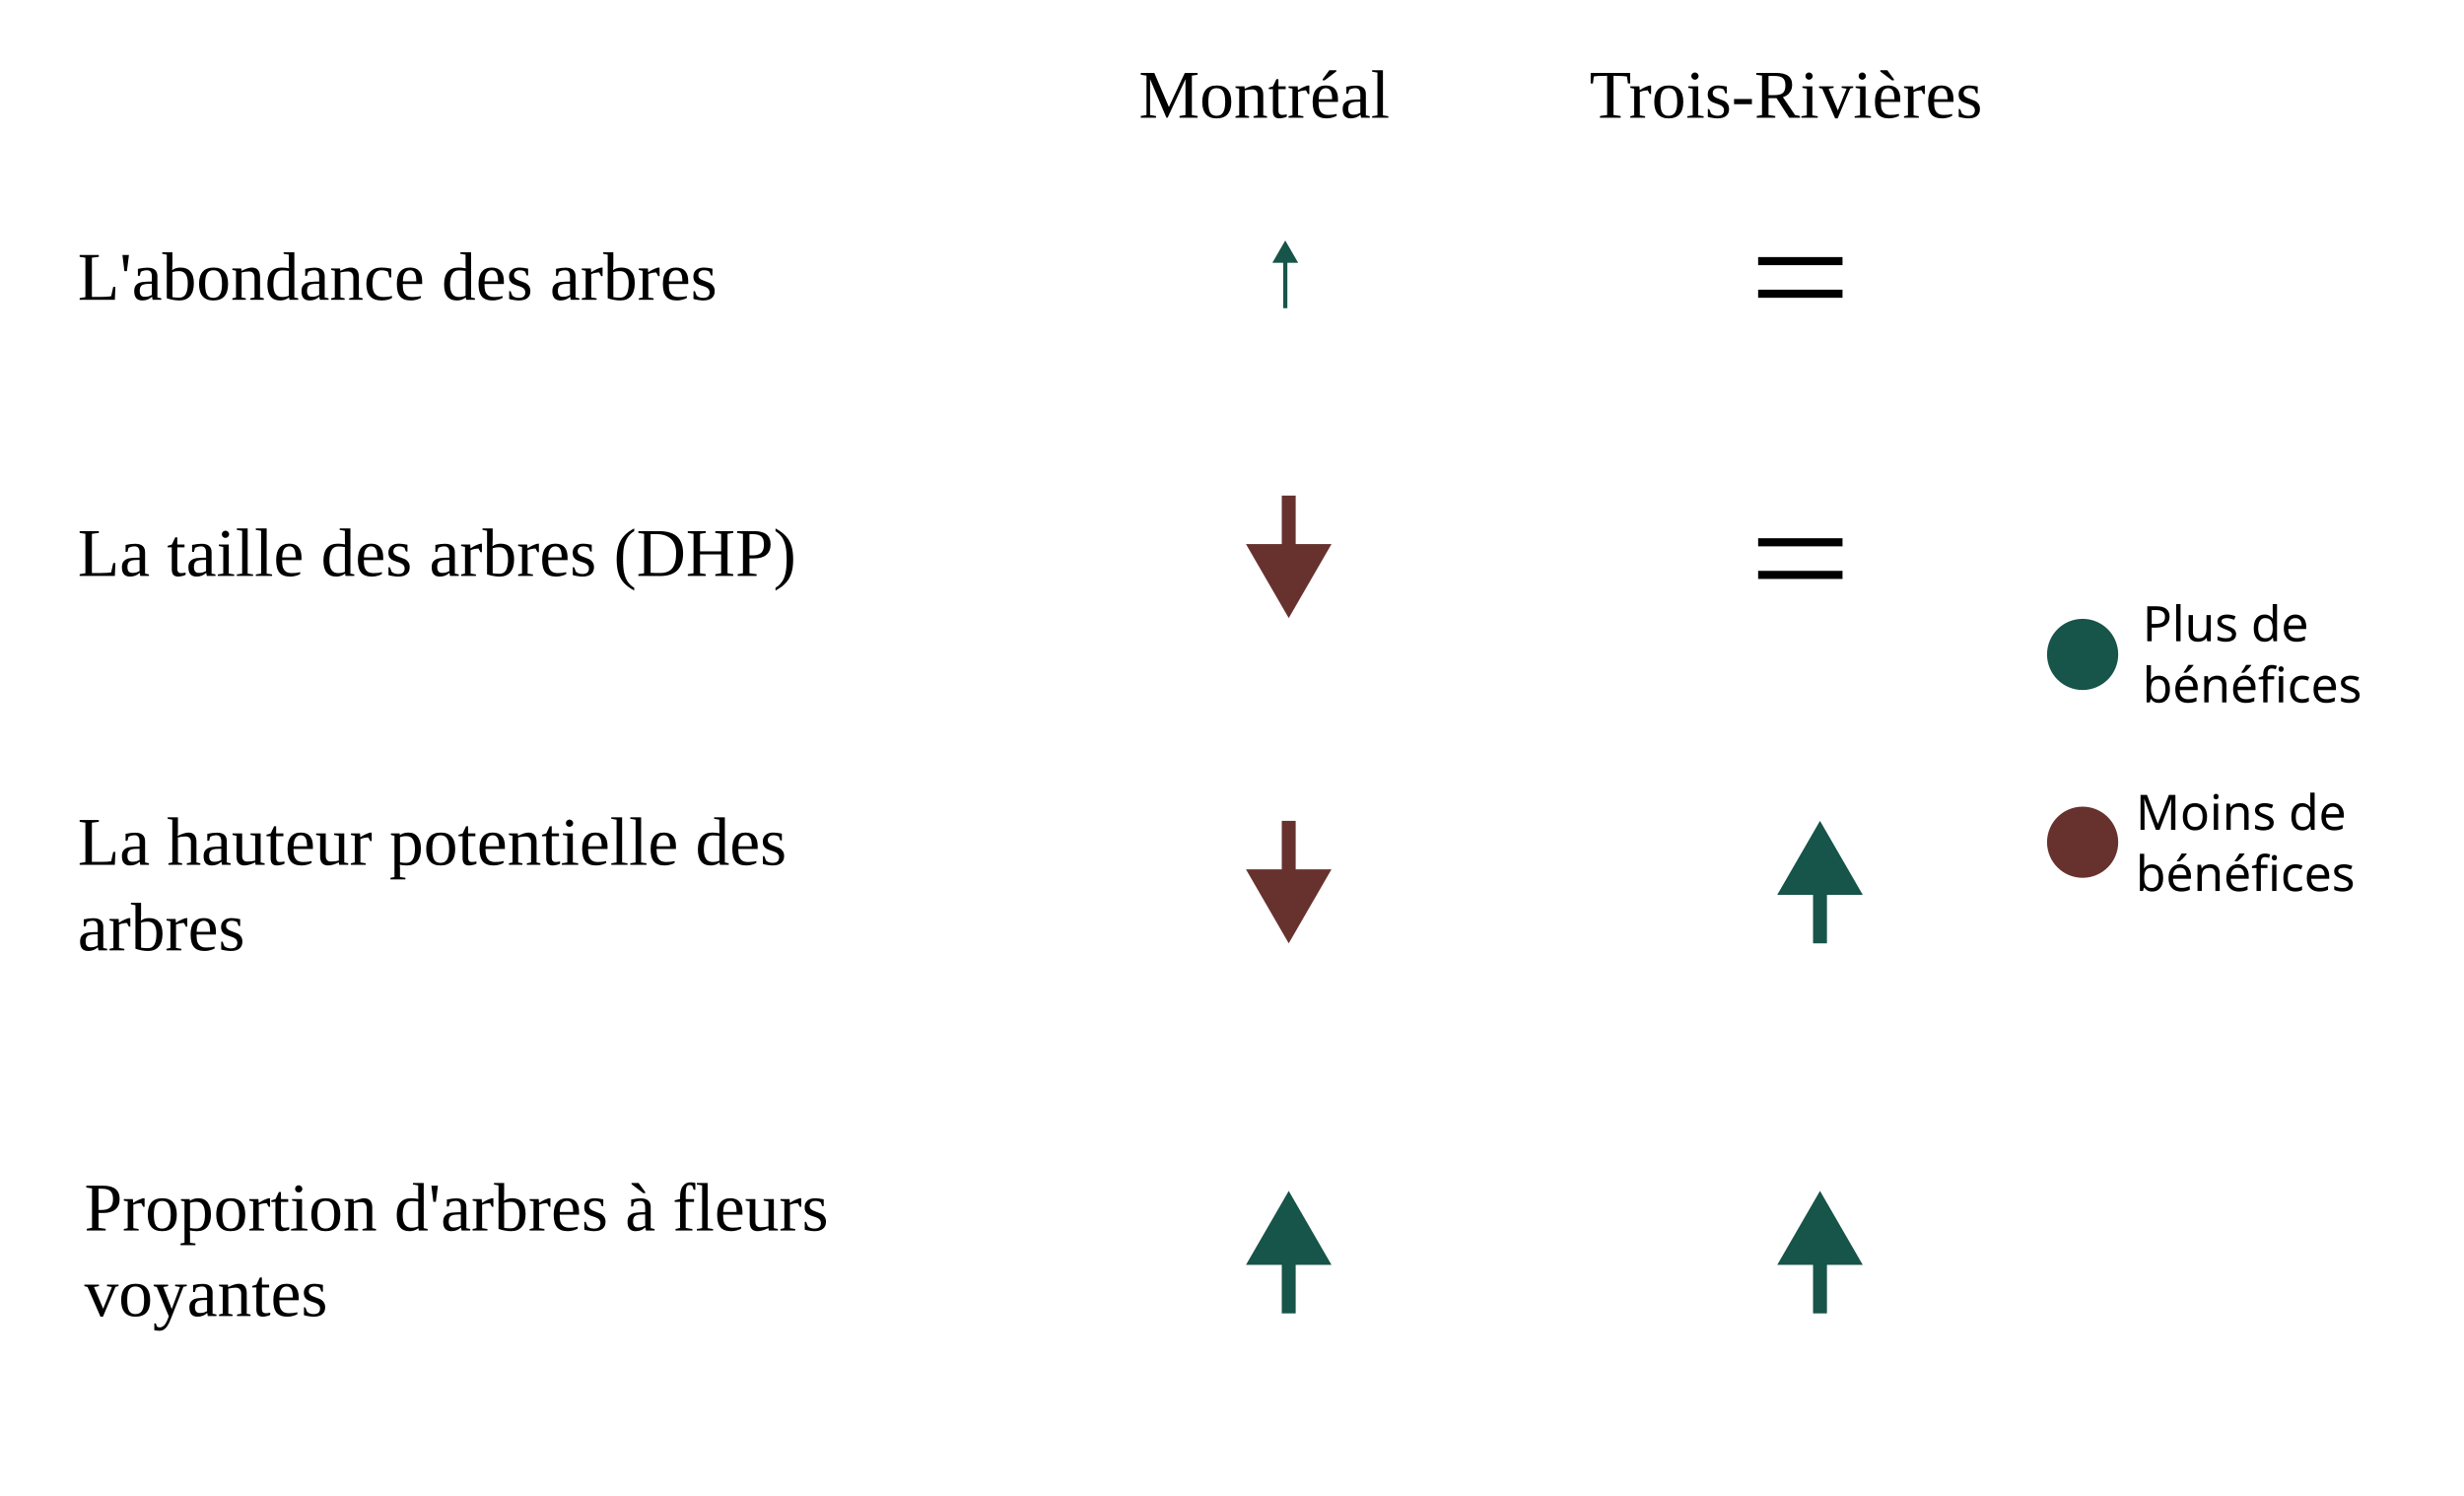
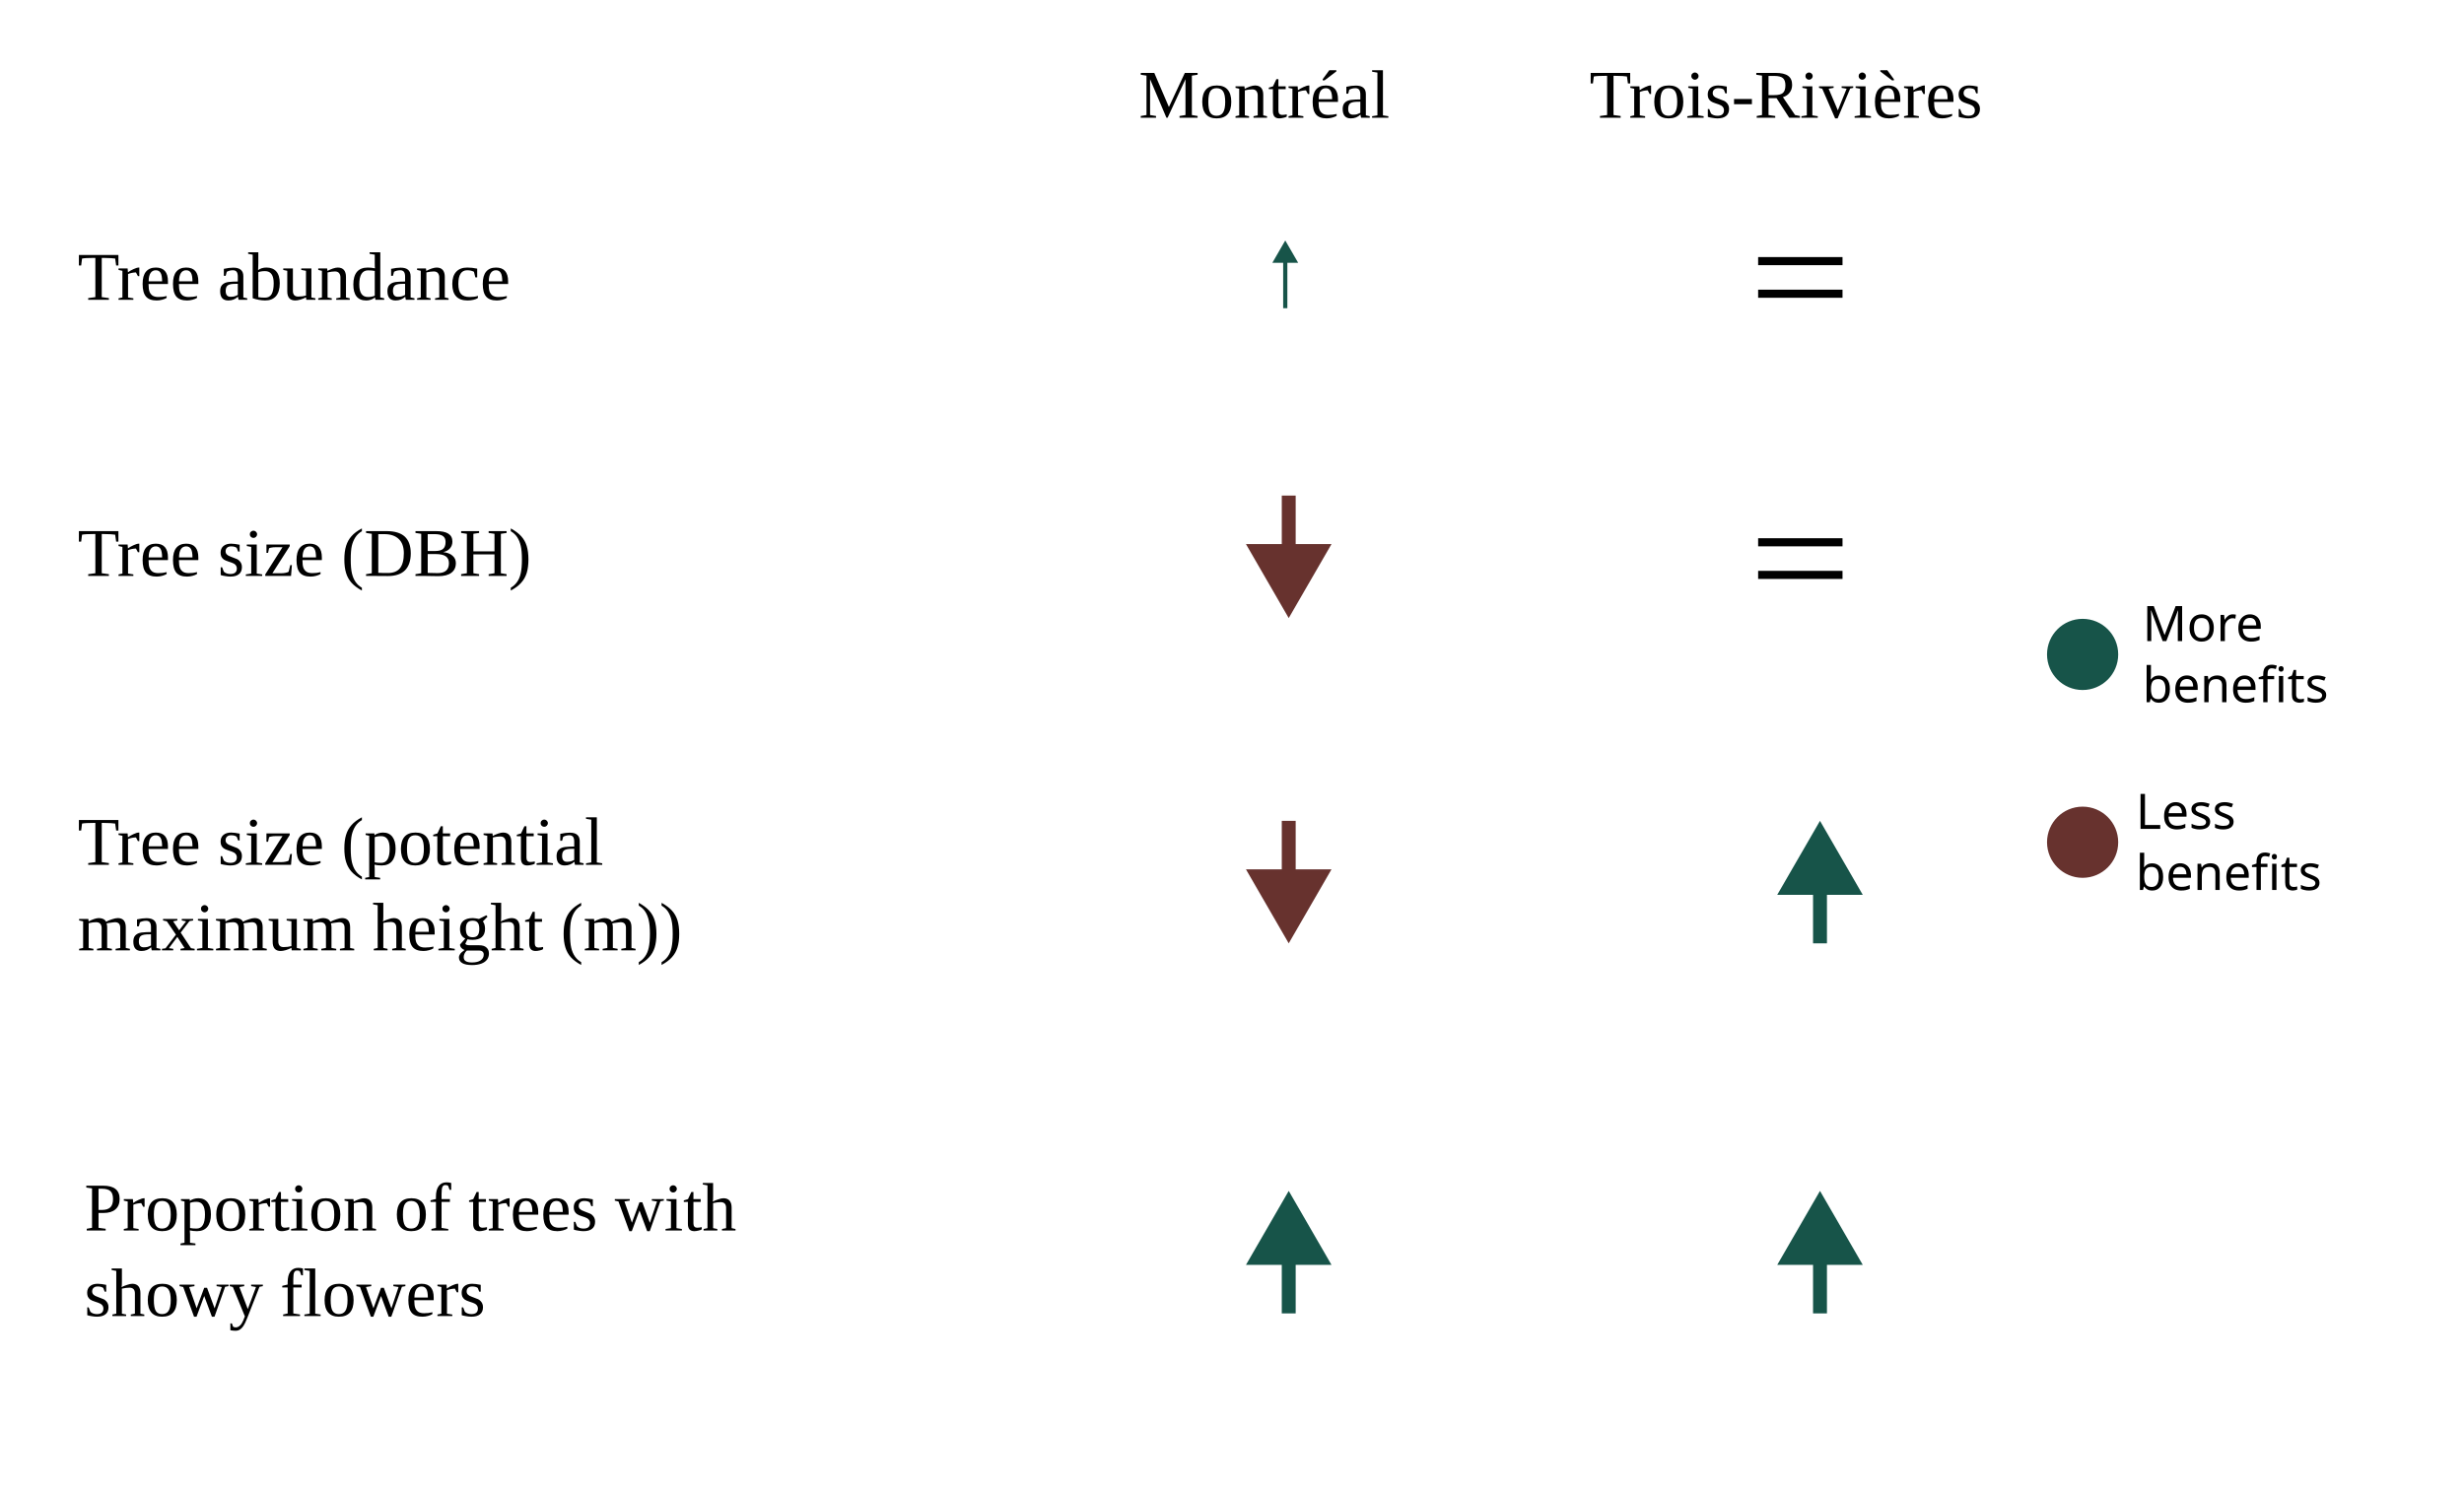
<svg xmlns="http://www.w3.org/2000/svg" width="14in" height="8.5in" viewBox="0 0 355.6 215.9" version="1.1" id="svg5">
  <defs id="defs2">
    <marker style="overflow:visible" id="TriangleStart-3-5-9-3" refX="0" refY="0" orient="auto-start-reverse" markerWidth="5.324" markerHeight="6.155" viewBox="0 0 5.324 6.155" preserveAspectRatio="xMidYMid">
      <path transform="scale(0.5)" style="fill:context-stroke;fill-rule:evenodd;stroke:context-stroke;stroke-width:1pt" d="M 5.77,0 -2.88,5 V -5 Z" id="path135-6-3-1-6" />
    </marker>
    <marker style="overflow:visible" id="TriangleStart-3-5-9-7" refX="0" refY="0" orient="auto-start-reverse" markerWidth="5.324" markerHeight="6.155" viewBox="0 0 5.324 6.155" preserveAspectRatio="xMidYMid">
      <path transform="scale(0.5)" style="fill:context-stroke;fill-rule:evenodd;stroke:context-stroke;stroke-width:1pt" d="M 5.77,0 -2.88,5 V -5 Z" id="path135-6-3-1-0" />
    </marker>
    <marker style="overflow:visible" id="TriangleStart-3-5-9-7-2" refX="0" refY="0" orient="auto-start-reverse" markerWidth="5.324" markerHeight="6.155" viewBox="0 0 5.324 6.155" preserveAspectRatio="xMidYMid">
      <path transform="scale(0.5)" style="fill:context-stroke;fill-rule:evenodd;stroke:context-stroke;stroke-width:1pt" d="M 5.77,0 -2.88,5 V -5 Z" id="path135-6-3-1-0-2" />
    </marker>
    <marker style="overflow:visible" id="TriangleStart-3-5-9-7-3" refX="0" refY="0" orient="auto-start-reverse" markerWidth="5.324" markerHeight="6.155" viewBox="0 0 5.324 6.155" preserveAspectRatio="xMidYMid">
      <path transform="scale(0.5)" style="fill:context-stroke;fill-rule:evenodd;stroke:context-stroke;stroke-width:1pt" d="M 5.77,0 -2.88,5 V -5 Z" id="path135-6-3-1-0-8" />
    </marker>
    <marker style="overflow:visible" id="TriangleStart-3-5-9-7-8" refX="0" refY="0" orient="auto-start-reverse" markerWidth="5.324" markerHeight="6.155" viewBox="0 0 5.324 6.155" preserveAspectRatio="xMidYMid">
      <path transform="scale(0.5)" style="fill:context-stroke;fill-rule:evenodd;stroke:context-stroke;stroke-width:1pt" d="M 5.77,0 -2.88,5 V -5 Z" id="path135-6-3-1-0-0" />
    </marker>
    <marker style="overflow:visible" id="TriangleStart-3-5-9-7-8-5" refX="0" refY="0" orient="auto-start-reverse" markerWidth="5.324" markerHeight="6.155" viewBox="0 0 5.324 6.155" preserveAspectRatio="xMidYMid">
      <path transform="scale(0.5)" style="fill:context-stroke;fill-rule:evenodd;stroke:context-stroke;stroke-width:1pt" d="M 5.77,0 -2.88,5 V -5 Z" id="path135-6-3-1-0-0-9" />
    </marker>
  </defs>
  <g id="layer1">
    <text xml:space="preserve" style="font-size:9.878px;fill:#000000;stroke-width:0.265" x="11.213" y="43.273" id="text113">
-       <tspan id="tspan111" style="font-size:9.878px;stroke-width:0.265" x="11.213" y="43.273">L'abondance des arbres</tspan>
+       <tspan id="tspan111" style="font-size:9.878px;stroke-width:0.265" x="11.213" y="43.273">Tree abundance</tspan>
    </text>
    <text xml:space="preserve" style="font-size:9.878px;fill:#000000;stroke-width:0.265" x="11.213" y="83.127" id="text167">
-       <tspan id="tspan165" style="stroke-width:0.265" x="11.213" y="83.127">La taille des arbres (DHP)</tspan>
+       <tspan id="tspan165" style="stroke-width:0.265" x="11.213" y="83.127">Tree size (DBH)</tspan>
    </text>
    <text xml:space="preserve" style="font-size:9.878px;fill:#000000;stroke-width:0.265" x="11.213" y="124.818" id="text171">
-       <tspan style="stroke-width:0.265" x="11.213" y="124.818" id="tspan309">La hauteur potentielle des </tspan>
-       <tspan style="stroke-width:0.265" x="11.213" y="137.166" id="tspan2318">arbres</tspan>
+       <tspan style="stroke-width:0.265" x="11.213" y="124.818" id="tspan2318">Tree size (potential </tspan>
+       <tspan style="stroke-width:0.265" x="11.213" y="137.166" id="tspan6">maximum height (m))</tspan>
+       <tspan style="stroke-width:0.265" x="11.213" y="149.513" id="tspan5" />
+       <tspan style="stroke-width:0.265" x="11.213" y="161.86" id="tspan4" />
    </text>
    <text xml:space="preserve" style="font-size:9.878px;fill:#000000;stroke-width:0.265" x="12.171" y="177.598" id="text187">
-       <tspan id="tspan185" style="stroke-width:0.265" x="12.171" y="177.598">Proportion d'arbres à fleurs</tspan>
-       <tspan style="stroke-width:0.265" x="12.171" y="189.946" id="tspan515">voyantes</tspan>
+       <tspan style="stroke-width:0.265" x="12.171" y="177.598" id="tspan515">Proportion of trees with</tspan>
+       <tspan style="stroke-width:0.265" x="12.171" y="189.946" id="tspan7">showy flowers</tspan>
    </text>
    <text xml:space="preserve" style="font-size:9.878px;fill:#000000;stroke-width:0.265" x="164.353" y="16.992" id="text303">
      <tspan id="tspan301" style="stroke-width:0.265" x="164.353" y="16.992">Montréal</tspan>
    </text>
    <text xml:space="preserve" style="font-size:9.878px;fill:#000000;stroke-width:0.265" x="229.392" y="16.992" id="text307">
      <tspan id="tspan305" style="stroke-width:0.265" x="229.392" y="16.992">Trois-Rivières</tspan>
    </text>
    <text xml:space="preserve" style="font-size:24.778px;fill:#000000;fill-opacity:1;stroke:none;stroke-width:5.174;stroke-dasharray:none;stroke-opacity:1" x="239.054" y="50.504" id="text3905" transform="scale(1.055944,0.9470198)">
      <tspan id="tspan3903" style="font-size:24.778px;fill:#000000;fill-opacity:1;stroke:none;stroke-width:5.174;stroke-opacity:1" x="239.054" y="50.504">=</tspan>
    </text>
    <path style="fill:#000000;stroke:#175449;stroke-width:0.605;stroke-miterlimit:4;stroke-dasharray:none;stroke-opacity:1;marker-end:url(#TriangleStart-3-5-9-3)" d="m 185.487,44.483 v -7.628" id="path1269-7-5-2-0" />
    <text xml:space="preserve" style="font-size:24.778px;fill:#000000;fill-opacity:1;stroke:none;stroke-width:5.174;stroke-dasharray:none;stroke-opacity:1" x="239.054" y="93.359" id="text3905-1-6" transform="scale(1.055944,0.9470198)">
      <tspan id="tspan3903-8-2" style="font-size:24.778px;fill:#000000;fill-opacity:1;stroke:none;stroke-width:5.174;stroke-opacity:1" x="239.054" y="93.359">=</tspan>
    </text>
    <path style="fill:#000000;stroke:#175449;stroke-width:2.006;stroke-miterlimit:4;stroke-dasharray:none;stroke-opacity:1;marker-end:url(#TriangleStart-3-5-9-7)" d="M 262.659,136.155 V 125.597" id="path1269-7-5-2-9" />
    <path style="fill:#000000;stroke:#175449;stroke-width:2.006;stroke-miterlimit:4;stroke-dasharray:none;stroke-opacity:1;marker-end:url(#TriangleStart-3-5-9-7-2)" d="M 262.659,189.564 V 179.007" id="path1269-7-5-2-9-0" />
    <path style="fill:#000000;stroke:#175449;stroke-width:2.006;stroke-miterlimit:4;stroke-dasharray:none;stroke-opacity:1;marker-end:url(#TriangleStart-3-5-9-7-3)" d="M 185.987,189.564 V 179.007" id="path1269-7-5-2-9-2" />
    <path style="fill:#000000;stroke:#67322e;stroke-width:2.006;stroke-miterlimit:4;stroke-dasharray:none;stroke-opacity:1;marker-end:url(#TriangleStart-3-5-9-7-8)" d="m 185.987,118.474 v 10.557" id="path1269-7-5-2-9-7" />
    <path style="fill:#000000;stroke:#67322e;stroke-width:2.006;stroke-miterlimit:4;stroke-dasharray:none;stroke-opacity:1;marker-end:url(#TriangleStart-3-5-9-7-8-5)" d="M 185.987,71.528 V 82.085" id="path1269-7-5-2-9-7-1" />
    <circle style="fill:#175449;fill-opacity:1;stroke:#175449;stroke-width:0.504;stroke-miterlimit:4;stroke-dasharray:none;stroke-opacity:1" id="path2649" cx="300.56" cy="94.454" r="4.884" />
-     <text xml:space="preserve" style="font-size:7.056px;line-height:1.25;font-family:sans-serif;stroke-width:0.265" x="309.202" y="92.556" id="text5233">
-       <tspan id="tspan5231" style="font-size:7.056px;fill:#000000;stroke-width:0.265" x="309.202" y="92.556" rotate="0 0 0 0 0 0 0 0">Plus de</tspan>
-       <tspan style="font-size:7.056px;fill:#000000;stroke-width:0.265" x="309.202" y="101.376" id="tspan11871" rotate="0 0 0 0 0 0 0 0 0 0">bénéfices</tspan>
+     <text xml:space="preserve" style="font-size:7.056px;line-height:1.25;font-family:sans-serif;stroke-width:0.265" x="309.202" y="92.528" id="text5233">
+       <tspan style="font-size:7.056px;fill:#000000;stroke-width:0.265" x="309.202" y="92.528" id="tspan11871">More </tspan>
+       <tspan style="font-size:7.056px;fill:#000000;stroke-width:0.265" x="309.202" y="101.348" rotate="0 0 0 0 0 0 0 0 0" id="tspan2">benefits<tspan rotate="0" id="tspan1" style="font-size:7.056px;fill:#000000;stroke-width:0.265" />
+       </tspan>
    </text>
-     <text xml:space="preserve" style="font-size:7.056px;line-height:1.25;font-family:sans-serif;stroke-width:0.265" x="308.229" y="119.778" id="text5233-4">
-       <tspan id="tspan5231-7" style="font-size:7.056px;fill:#000000;stroke-width:0.265" x="308.229" y="119.778" rotate="0 0 0 0 0 0 0 0 0">Moins de</tspan>
-       <tspan style="font-size:7.056px;fill:#000000;stroke-width:0.265" x="308.229" y="128.598" id="tspan11871-5" rotate="0 0 0 0 0 0 0 0 0 0">bénéfices</tspan>
+     <text xml:space="preserve" style="font-size:7.056px;line-height:1.25;font-family:sans-serif;stroke-width:0.265" x="308.229" y="119.635" id="text5233-4">
+       <tspan style="font-size:7.056px;fill:#000000;stroke-width:0.265" x="308.229" y="119.635" id="tspan11871-5">Less </tspan>
+       <tspan style="font-size:7.056px;fill:#000000;stroke-width:0.265" x="308.229" y="128.454" rotate="0 0 0 0 0 0 0 0 0" id="tspan3">benefits</tspan>
    </text>
    <circle style="fill:#67322e;fill-opacity:1;stroke:#67322e;stroke-width:0.504;stroke-miterlimit:4;stroke-dasharray:none;stroke-opacity:1" id="path2649-3" cx="300.56" cy="121.561" r="4.884" />
  </g>
</svg>
